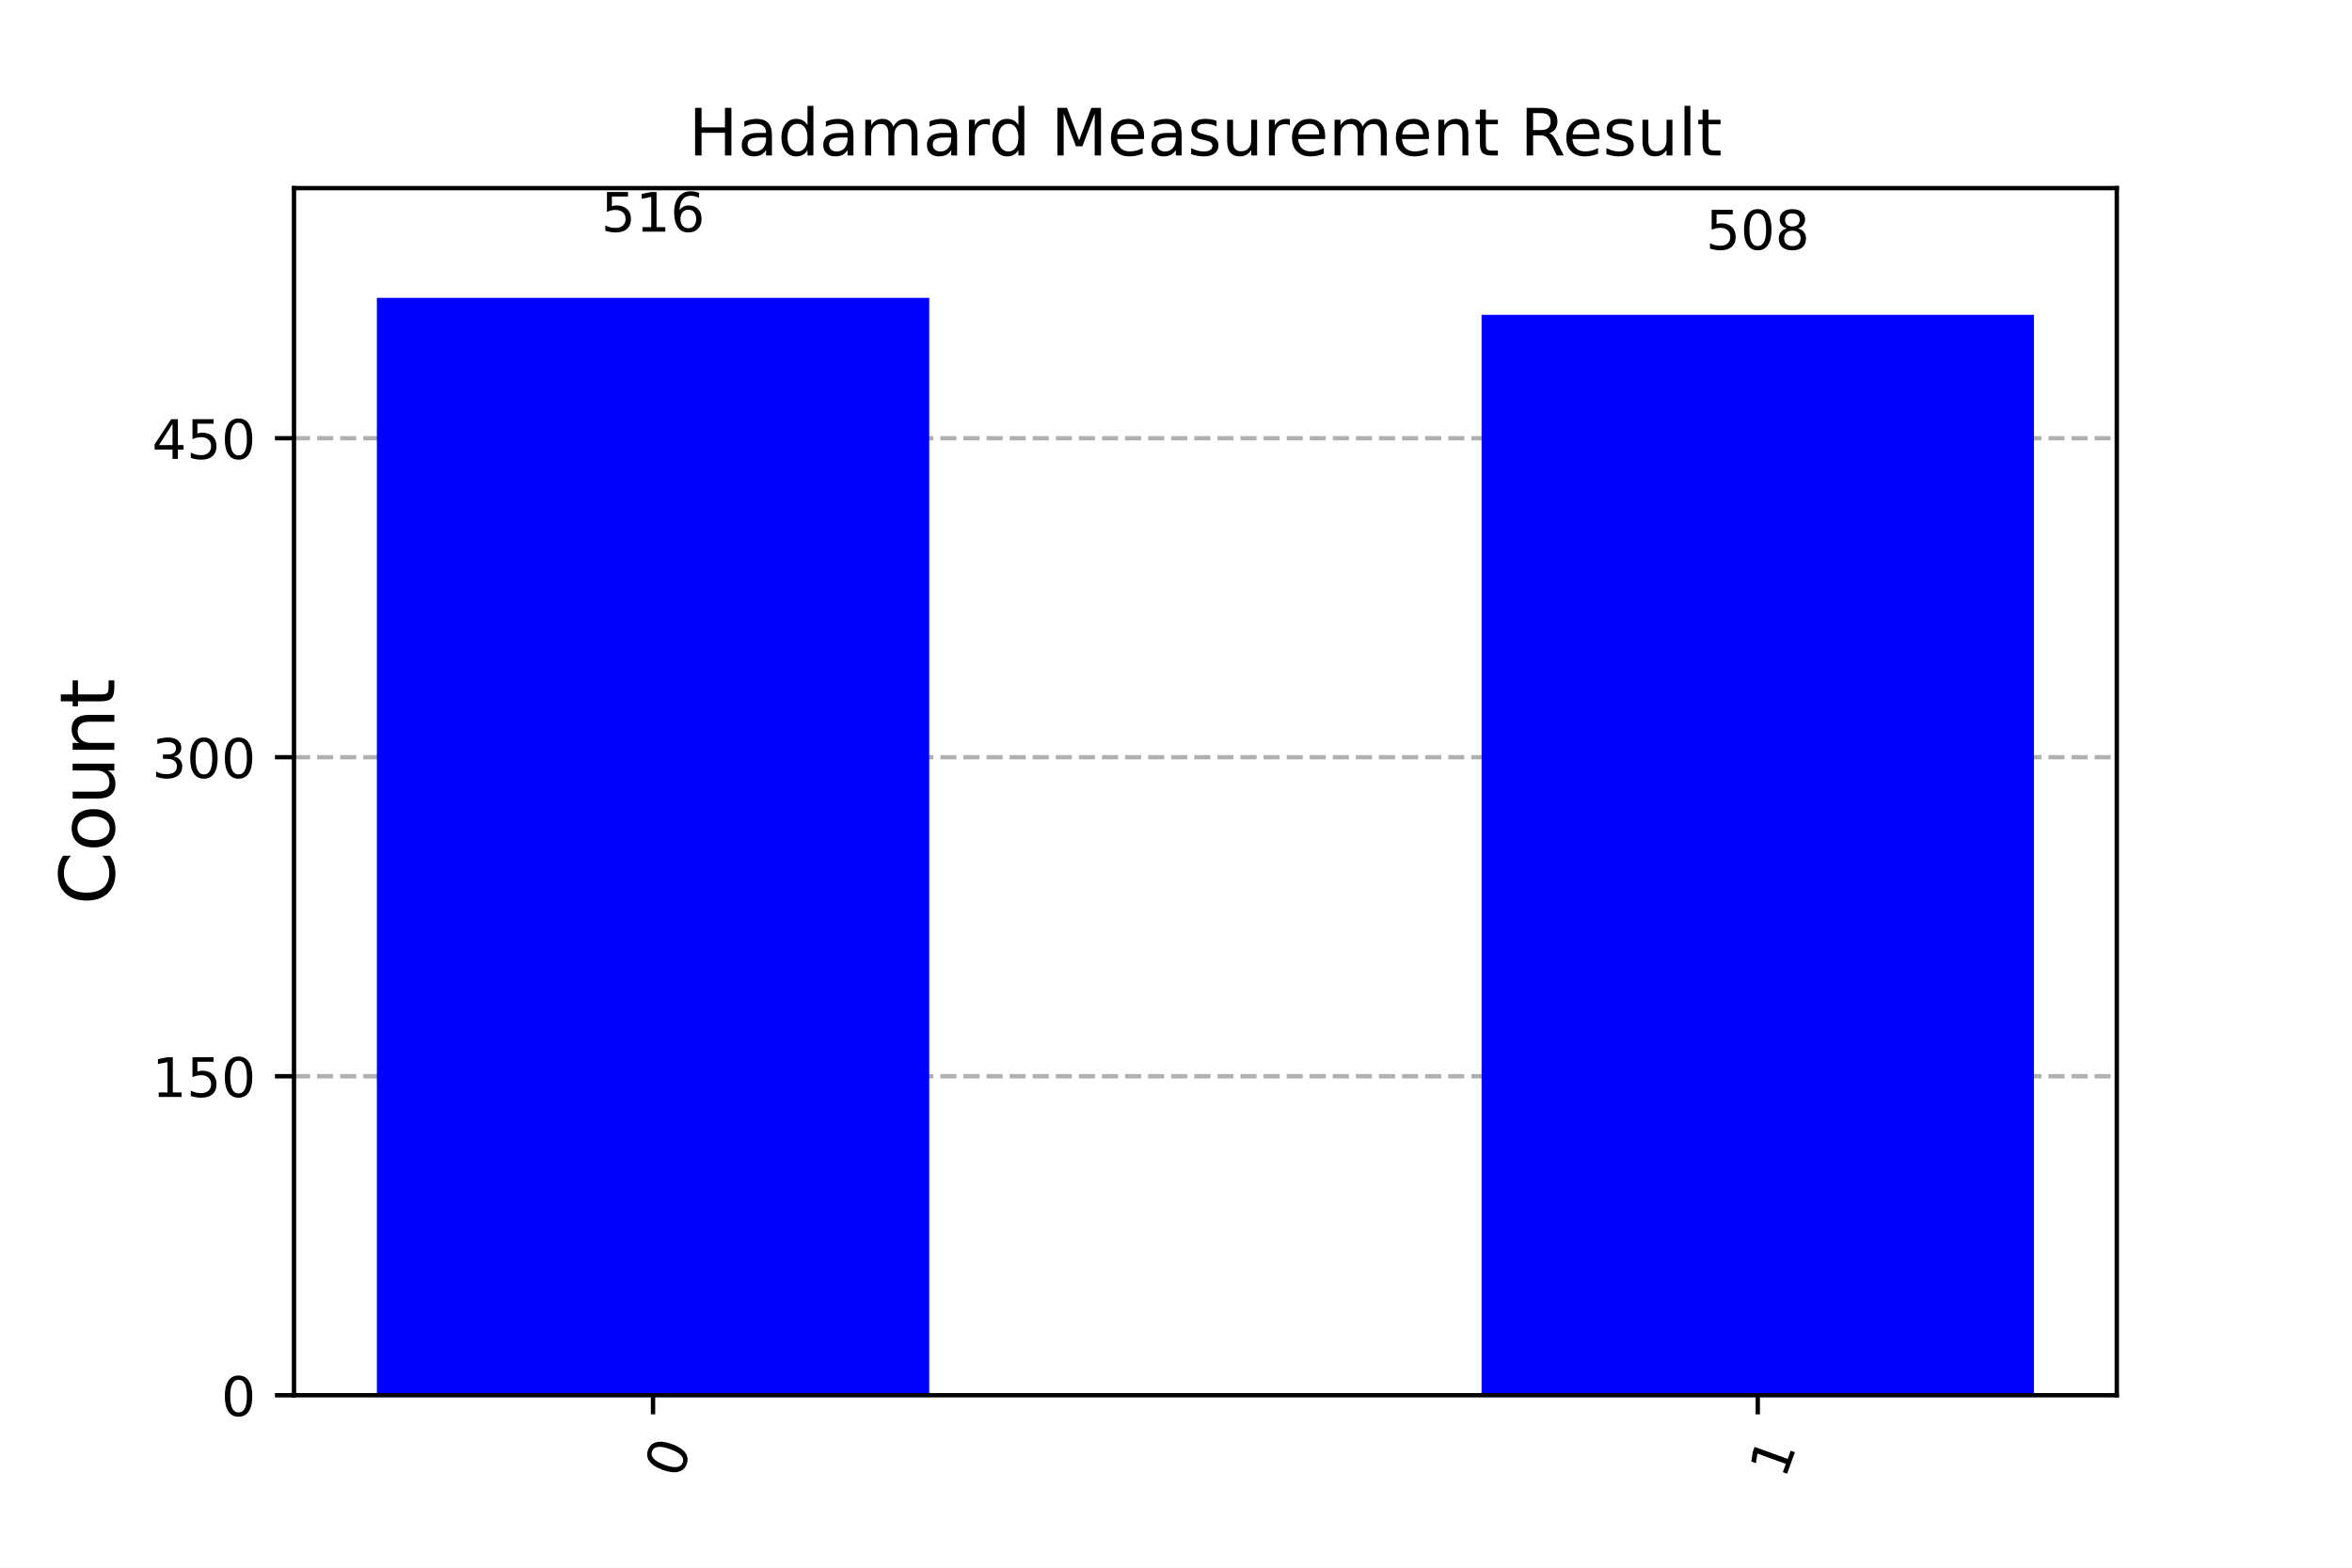
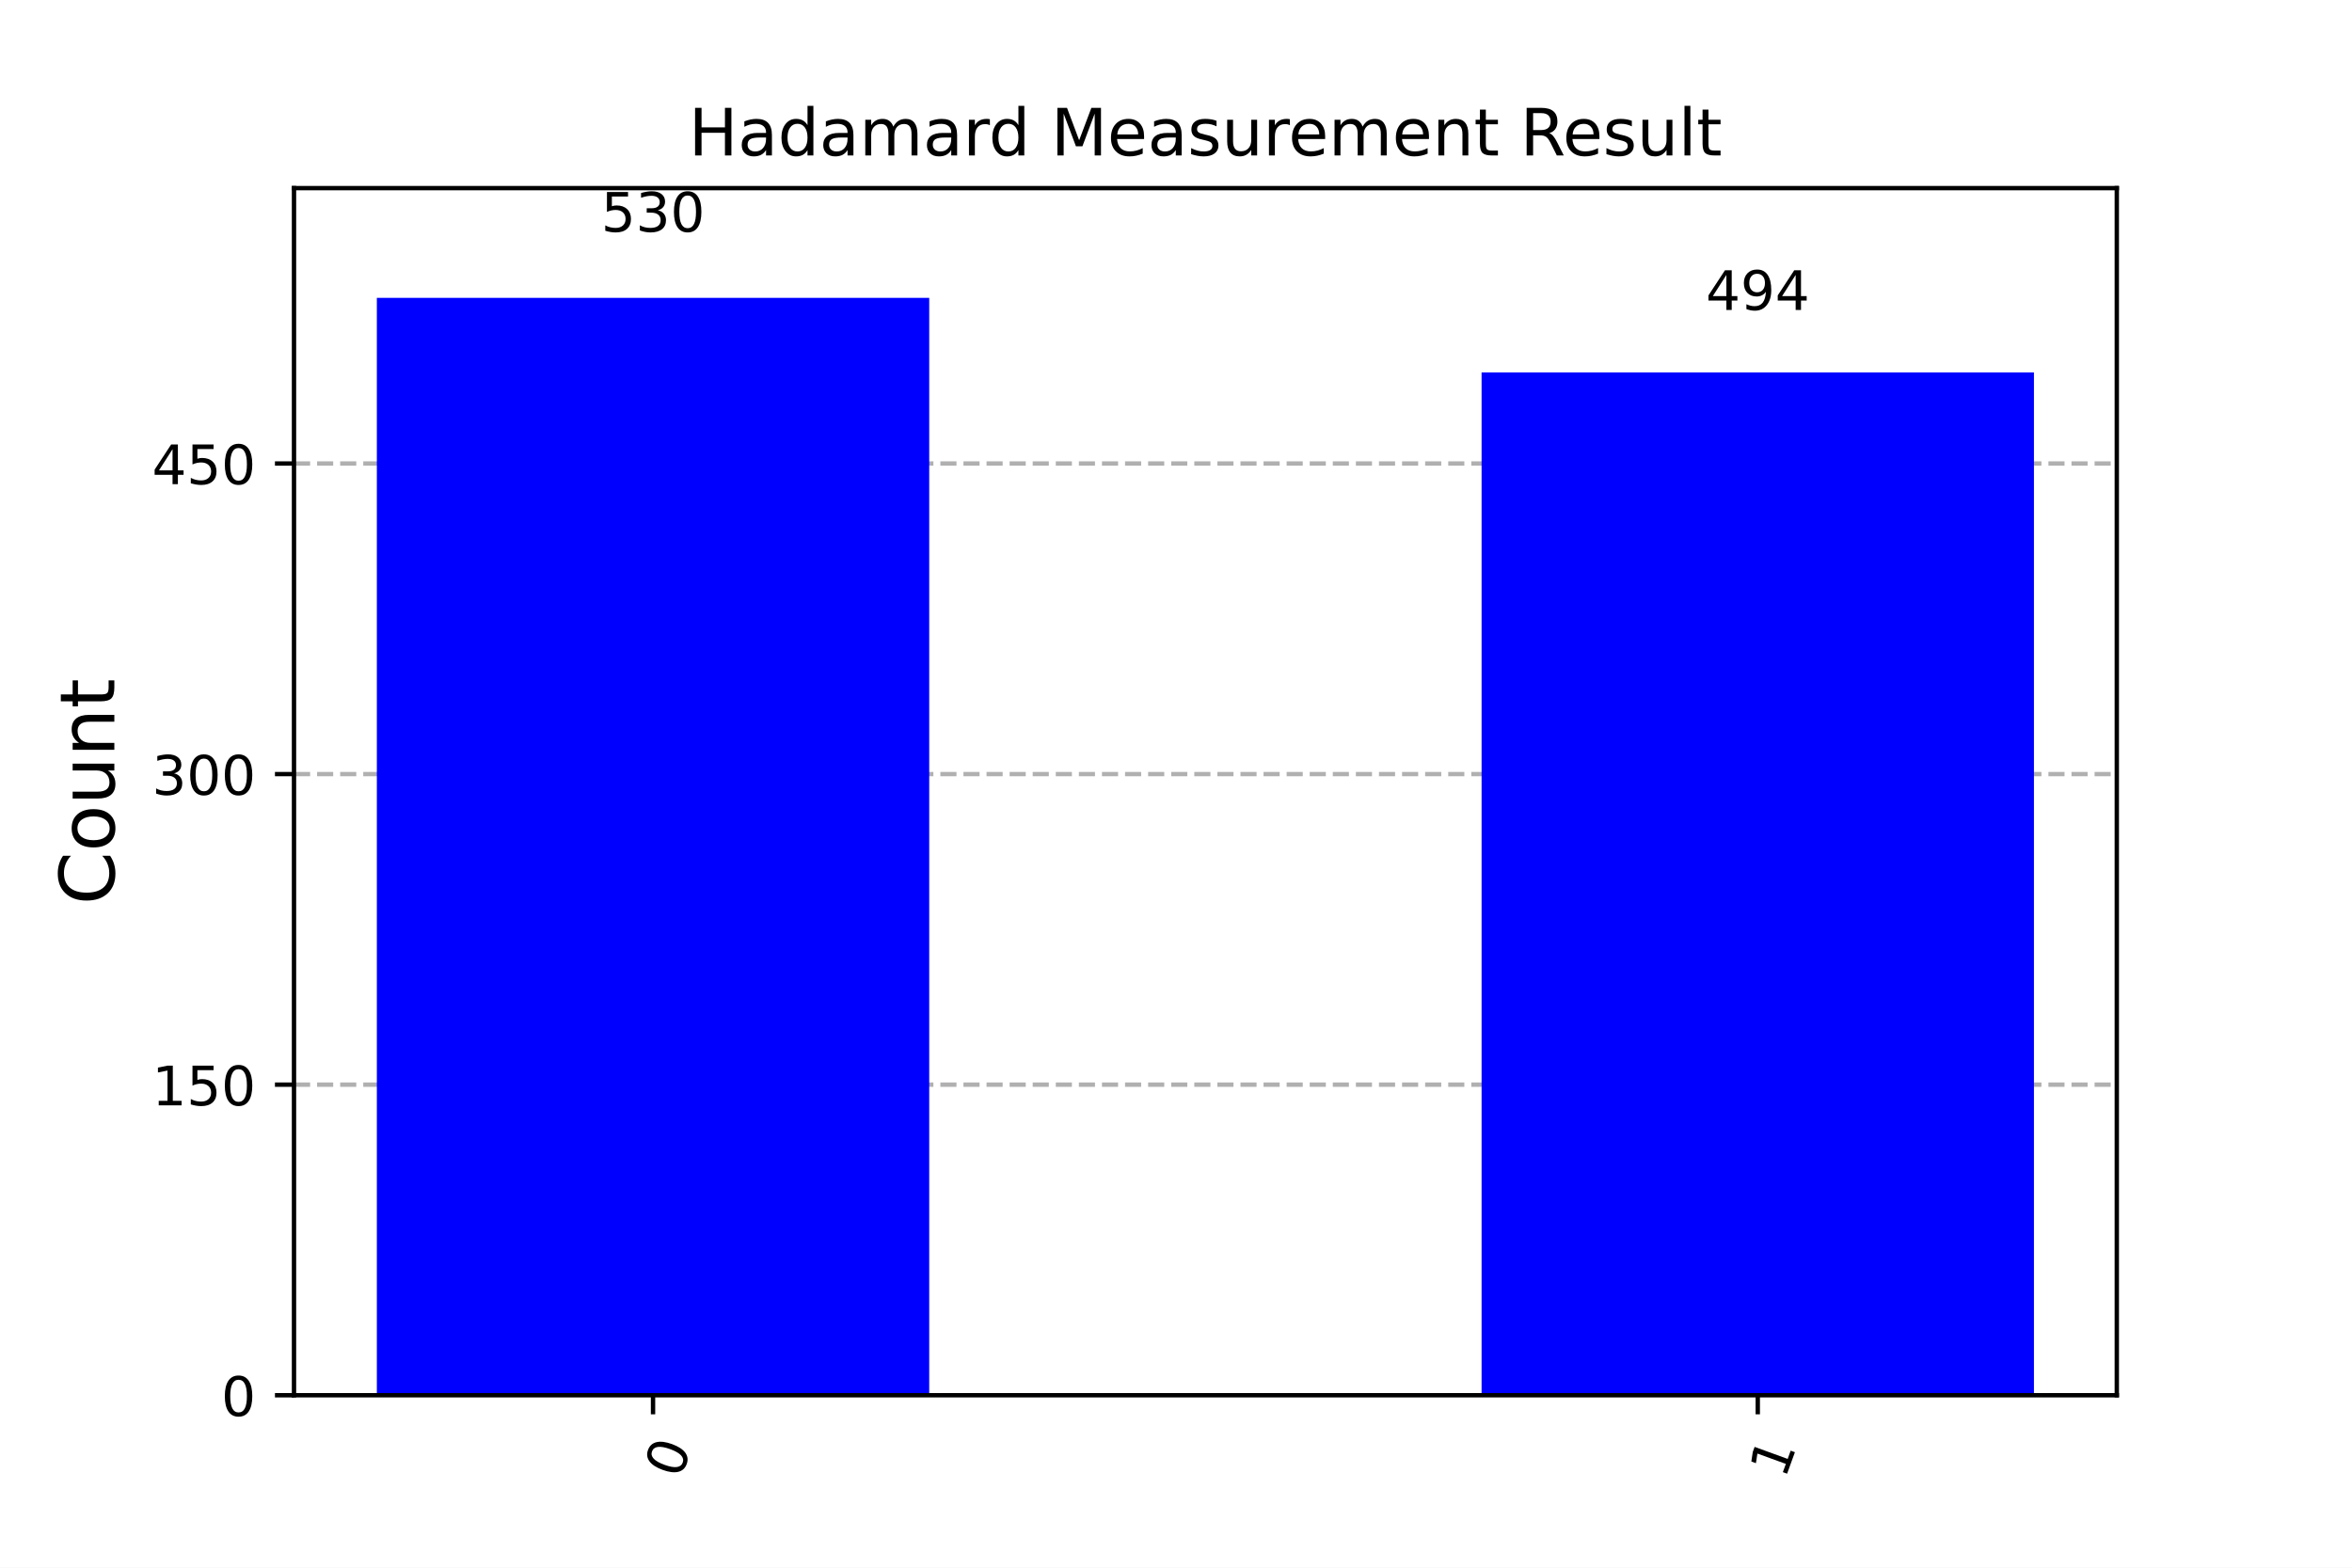
<svg xmlns="http://www.w3.org/2000/svg" xmlns:xlink="http://www.w3.org/1999/xlink" width="432pt" height="288pt" viewBox="0 0 432 288" version="1.1">
  <defs>
    <style type="text/css">*{stroke-linejoin: round; stroke-linecap: butt}</style>
  </defs>
  <g id="figure_1">
    <g id="patch_1">
      <path d="M 0 288  L 432 288  L 432 0  L 0 0  z " style="fill: #ffffff" />
    </g>
    <g id="axes_1">
      <g id="patch_2">
        <path d="M 54 256.32  L 388.8 256.32  L 388.8 34.56  L 54 34.56  z " style="fill: #ffffff" />
      </g>
      <g id="matplotlib.axis_1">
        <g id="xtick_1">
          <g id="line2d_1">
            <defs>
-               <path id="me0995f38cc" d="M 0 0  L 0 3.5  " style="stroke: #000000; stroke-width: 0.8" />
+               <path id="md4226343d4" d="M 0 0  L 0 3.5  " style="stroke: #000000; stroke-width: 0.8" />
            </defs>
            <g>
-               <use xlink:href="#me0995f38cc" x="119.945" y="256.32" style="stroke: #000000; stroke-width: 0.8" />
+               <use xlink:href="#md4226343d4" x="119.945" y="256.32" style="stroke: #000000; stroke-width: 0.8" />
            </g>
          </g>
          <g id="text_1">
            <g transform="translate(124.9095 271.8976) rotate(-70) scale(0.1 -0.1)">
              <defs>
                <path id="DejaVuSans-30" d="M 2034 4250  Q 1547 4250 1301 3770  Q 1056 3291 1056 2328  Q 1056 1369 1301 889  Q 1547 409 2034 409  Q 2525 409 2770 889  Q 3016 1369 3016 2328  Q 3016 3291 2770 3770  Q 2525 4250 2034 4250  z M 2034 4750  Q 2819 4750 3233 4129  Q 3647 3509 3647 2328  Q 3647 1150 3233 529  Q 2819 -91 2034 -91  Q 1250 -91 836 529  Q 422 1150 422 2328  Q 422 3509 836 4129  Q 1250 4750 2034 4750  z " transform="scale(0.015625)" />
              </defs>
              <use xlink:href="#DejaVuSans-30" />
            </g>
          </g>
        </g>
        <g id="xtick_2">
          <g id="line2d_2">
            <g>
-               <use xlink:href="#me0995f38cc" x="322.855" y="256.32" style="stroke: #000000; stroke-width: 0.8" />
+               <use xlink:href="#md4226343d4" x="322.855" y="256.32" style="stroke: #000000; stroke-width: 0.8" />
            </g>
          </g>
          <g id="text_2">
            <g transform="translate(327.8186 271.8976) rotate(-70) scale(0.1 -0.1)">
              <defs>
                <path id="DejaVuSans-31" d="M 794 531  L 1825 531  L 1825 4091  L 703 3866  L 703 4441  L 1819 4666  L 2450 4666  L 2450 531  L 3481 531  L 3481 0  L 794 0  L 794 531  z " transform="scale(0.015625)" />
              </defs>
              <use xlink:href="#DejaVuSans-31" />
            </g>
          </g>
        </g>
      </g>
      <g id="matplotlib.axis_2">
        <g id="ytick_1">
          <g id="line2d_3">
-             <path d="M 54 256.32  L 388.8 256.32  " clip-path="url(#p04422d5741)" style="fill: none; stroke-dasharray: 2.96,1.28; stroke-dashoffset: 0; stroke: #b0b0b0; stroke-width: 0.8" />
+             <path d="M 54 256.32  L 388.8 256.32  " clip-path="url(#p222632a2d0)" style="fill: none; stroke-dasharray: 2.96,1.28; stroke-dashoffset: 0; stroke: #b0b0b0; stroke-width: 0.8" />
          </g>
          <g id="line2d_4">
            <defs>
-               <path id="ma1aea6400e" d="M 0 0  L -3.5 0  " style="stroke: #000000; stroke-width: 0.8" />
+               <path id="mb48b27737a" d="M 0 0  L -3.5 0  " style="stroke: #000000; stroke-width: 0.8" />
            </defs>
            <g>
-               <use xlink:href="#ma1aea6400e" x="54" y="256.32" style="stroke: #000000; stroke-width: 0.8" />
+               <use xlink:href="#mb48b27737a" x="54" y="256.32" style="stroke: #000000; stroke-width: 0.8" />
            </g>
          </g>
          <g id="text_3">
            <g transform="translate(40.6375 260.1192) scale(0.1 -0.1)">
              <use xlink:href="#DejaVuSans-30" />
            </g>
          </g>
        </g>
        <g id="ytick_2">
          <g id="line2d_5">
-             <path d="M 54 197.715  L 388.8 197.715  " clip-path="url(#p04422d5741)" style="fill: none; stroke-dasharray: 2.96,1.28; stroke-dashoffset: 0; stroke: #b0b0b0; stroke-width: 0.8" />
+             <path d="M 54 199.263  L 388.8 199.263  " clip-path="url(#p222632a2d0)" style="fill: none; stroke-dasharray: 2.96,1.28; stroke-dashoffset: 0; stroke: #b0b0b0; stroke-width: 0.8" />
          </g>
          <g id="line2d_6">
            <g>
-               <use xlink:href="#ma1aea6400e" x="54" y="197.715" style="stroke: #000000; stroke-width: 0.8" />
+               <use xlink:href="#mb48b27737a" x="54" y="199.263" style="stroke: #000000; stroke-width: 0.8" />
            </g>
          </g>
          <g id="text_4">
-             <g transform="translate(27.9125 201.5146) scale(0.1 -0.1)">
+             <g transform="translate(27.9125 203.0626) scale(0.1 -0.1)">
              <defs>
                <path id="DejaVuSans-35" d="M 691 4666  L 3169 4666  L 3169 4134  L 1269 4134  L 1269 2991  Q 1406 3038 1543 3061  Q 1681 3084 1819 3084  Q 2600 3084 3056 2656  Q 3513 2228 3513 1497  Q 3513 744 3044 326  Q 2575 -91 1722 -91  Q 1428 -91 1123 -41  Q 819 9 494 109  L 494 744  Q 775 591 1075 516  Q 1375 441 1709 441  Q 2250 441 2565 725  Q 2881 1009 2881 1497  Q 2881 1984 2565 2268  Q 2250 2553 1709 2553  Q 1456 2553 1204 2497  Q 953 2441 691 2322  L 691 4666  z " transform="scale(0.015625)" />
              </defs>
              <use xlink:href="#DejaVuSans-31" />
              <use xlink:href="#DejaVuSans-35" transform="translate(63.62305 0)" />
              <use xlink:href="#DejaVuSans-30" transform="translate(127.2461 0)" />
            </g>
          </g>
        </g>
        <g id="ytick_3">
          <g id="line2d_7">
-             <path d="M 54 139.111  L 388.8 139.111  " clip-path="url(#p04422d5741)" style="fill: none; stroke-dasharray: 2.96,1.28; stroke-dashoffset: 0; stroke: #b0b0b0; stroke-width: 0.8" />
+             <path d="M 54 142.207  L 388.8 142.207  " clip-path="url(#p222632a2d0)" style="fill: none; stroke-dasharray: 2.96,1.28; stroke-dashoffset: 0; stroke: #b0b0b0; stroke-width: 0.8" />
          </g>
          <g id="line2d_8">
            <g>
-               <use xlink:href="#ma1aea6400e" x="54" y="139.111" style="stroke: #000000; stroke-width: 0.8" />
+               <use xlink:href="#mb48b27737a" x="54" y="142.207" style="stroke: #000000; stroke-width: 0.8" />
            </g>
          </g>
          <g id="text_5">
-             <g transform="translate(27.9125 142.9099) scale(0.1 -0.1)">
+             <g transform="translate(27.9125 146.006) scale(0.1 -0.1)">
              <defs>
                <path id="DejaVuSans-33" d="M 2597 2516  Q 3050 2419 3304 2112  Q 3559 1806 3559 1356  Q 3559 666 3084 287  Q 2609 -91 1734 -91  Q 1441 -91 1130 -33  Q 819 25 488 141  L 488 750  Q 750 597 1062 519  Q 1375 441 1716 441  Q 2309 441 2620 675  Q 2931 909 2931 1356  Q 2931 1769 2642 2001  Q 2353 2234 1838 2234  L 1294 2234  L 1294 2753  L 1863 2753  Q 2328 2753 2575 2939  Q 2822 3125 2822 3475  Q 2822 3834 2567 4026  Q 2313 4219 1838 4219  Q 1578 4219 1281 4162  Q 984 4106 628 3988  L 628 4550  Q 988 4650 1302 4700  Q 1616 4750 1894 4750  Q 2613 4750 3031 4423  Q 3450 4097 3450 3541  Q 3450 3153 3228 2886  Q 3006 2619 2597 2516  z " transform="scale(0.015625)" />
              </defs>
              <use xlink:href="#DejaVuSans-33" />
              <use xlink:href="#DejaVuSans-30" transform="translate(63.62305 0)" />
              <use xlink:href="#DejaVuSans-30" transform="translate(127.2461 0)" />
            </g>
          </g>
        </g>
        <g id="ytick_4">
          <g id="line2d_9">
-             <path d="M 54 80.506  L 388.8 80.506  " clip-path="url(#p04422d5741)" style="fill: none; stroke-dasharray: 2.96,1.28; stroke-dashoffset: 0; stroke: #b0b0b0; stroke-width: 0.8" />
+             <path d="M 54 85.15  L 388.8 85.15  " clip-path="url(#p222632a2d0)" style="fill: none; stroke-dasharray: 2.96,1.28; stroke-dashoffset: 0; stroke: #b0b0b0; stroke-width: 0.8" />
          </g>
          <g id="line2d_10">
            <g>
-               <use xlink:href="#ma1aea6400e" x="54" y="80.506" style="stroke: #000000; stroke-width: 0.8" />
+               <use xlink:href="#mb48b27737a" x="54" y="85.15" style="stroke: #000000; stroke-width: 0.8" />
            </g>
          </g>
          <g id="text_6">
-             <g transform="translate(27.9125 84.30527) scale(0.1 -0.1)">
+             <g transform="translate(27.9125 88.94941) scale(0.1 -0.1)">
              <defs>
                <path id="DejaVuSans-34" d="M 2419 4116  L 825 1625  L 2419 1625  L 2419 4116  z M 2253 4666  L 3047 4666  L 3047 1625  L 3713 1625  L 3713 1100  L 3047 1100  L 3047 0  L 2419 0  L 2419 1100  L 313 1100  L 313 1709  L 2253 4666  z " transform="scale(0.015625)" />
              </defs>
              <use xlink:href="#DejaVuSans-34" />
              <use xlink:href="#DejaVuSans-35" transform="translate(63.62305 0)" />
              <use xlink:href="#DejaVuSans-30" transform="translate(127.2461 0)" />
            </g>
          </g>
        </g>
        <g id="text_7">
          <g transform="translate(21.00094 166.2278) rotate(-90) scale(0.14 -0.14)">
            <defs>
              <path id="DejaVuSans-43" d="M 4122 4306  L 4122 3641  Q 3803 3938 3442 4084  Q 3081 4231 2675 4231  Q 1875 4231 1450 3742  Q 1025 3253 1025 2328  Q 1025 1406 1450 917  Q 1875 428 2675 428  Q 3081 428 3442 575  Q 3803 722 4122 1019  L 4122 359  Q 3791 134 3420 21  Q 3050 -91 2638 -91  Q 1578 -91 968 557  Q 359 1206 359 2328  Q 359 3453 968 4101  Q 1578 4750 2638 4750  Q 3056 4750 3426 4639  Q 3797 4528 4122 4306  z " transform="scale(0.015625)" />
              <path id="DejaVuSans-6f" d="M 1959 3097  Q 1497 3097 1228 2736  Q 959 2375 959 1747  Q 959 1119 1226 758  Q 1494 397 1959 397  Q 2419 397 2687 759  Q 2956 1122 2956 1747  Q 2956 2369 2687 2733  Q 2419 3097 1959 3097  z M 1959 3584  Q 2709 3584 3137 3096  Q 3566 2609 3566 1747  Q 3566 888 3137 398  Q 2709 -91 1959 -91  Q 1206 -91 779 398  Q 353 888 353 1747  Q 353 2609 779 3096  Q 1206 3584 1959 3584  z " transform="scale(0.015625)" />
              <path id="DejaVuSans-75" d="M 544 1381  L 544 3500  L 1119 3500  L 1119 1403  Q 1119 906 1312 657  Q 1506 409 1894 409  Q 2359 409 2629 706  Q 2900 1003 2900 1516  L 2900 3500  L 3475 3500  L 3475 0  L 2900 0  L 2900 538  Q 2691 219 2414 64  Q 2138 -91 1772 -91  Q 1169 -91 856 284  Q 544 659 544 1381  z M 1991 3584  L 1991 3584  z " transform="scale(0.015625)" />
              <path id="DejaVuSans-6e" d="M 3513 2113  L 3513 0  L 2938 0  L 2938 2094  Q 2938 2591 2744 2837  Q 2550 3084 2163 3084  Q 1697 3084 1428 2787  Q 1159 2491 1159 1978  L 1159 0  L 581 0  L 581 3500  L 1159 3500  L 1159 2956  Q 1366 3272 1645 3428  Q 1925 3584 2291 3584  Q 2894 3584 3203 3211  Q 3513 2838 3513 2113  z " transform="scale(0.015625)" />
              <path id="DejaVuSans-74" d="M 1172 4494  L 1172 3500  L 2356 3500  L 2356 3053  L 1172 3053  L 1172 1153  Q 1172 725 1289 603  Q 1406 481 1766 481  L 2356 481  L 2356 0  L 1766 0  Q 1100 0 847 248  Q 594 497 594 1153  L 594 3053  L 172 3053  L 172 3500  L 594 3500  L 594 4494  L 1172 4494  z " transform="scale(0.015625)" />
            </defs>
            <use xlink:href="#DejaVuSans-43" />
            <use xlink:href="#DejaVuSans-6f" transform="translate(69.82422 0)" />
            <use xlink:href="#DejaVuSans-75" transform="translate(131.0059 0)" />
            <use xlink:href="#DejaVuSans-6e" transform="translate(194.3848 0)" />
            <use xlink:href="#DejaVuSans-74" transform="translate(257.7637 0)" />
          </g>
        </g>
      </g>
      <g id="patch_3">
-         <path d="M 69.218 256.32  L 170.673 256.32  L 170.673 54.72  L 69.218 54.72  z " clip-path="url(#p04422d5741)" style="fill: #0000ff" />
+         <path d="M 69.218 256.32  L 170.673 256.32  L 170.673 54.72  L 69.218 54.72  z " clip-path="url(#p222632a2d0)" style="fill: #0000ff" />
      </g>
      <g id="patch_4">
-         <path d="M 272.127 256.32  L 373.582 256.32  L 373.582 57.846  L 272.127 57.846  z " clip-path="url(#p04422d5741)" style="fill: #0000ff" />
+         <path d="M 272.127 256.32  L 373.582 256.32  L 373.582 68.414  L 272.127 68.414  z " clip-path="url(#p222632a2d0)" style="fill: #0000ff" />
      </g>
      <g id="patch_5">
        <path d="M 54 256.32  L 54 34.56  " style="fill: none; stroke: #000000; stroke-width: 0.8; stroke-linejoin: miter; stroke-linecap: square" />
      </g>
      <g id="patch_6">
        <path d="M 388.8 256.32  L 388.8 34.56  " style="fill: none; stroke: #000000; stroke-width: 0.8; stroke-linejoin: miter; stroke-linecap: square" />
      </g>
      <g id="patch_7">
        <path d="M 54 256.32  L 388.8 256.32  " style="fill: none; stroke: #000000; stroke-width: 0.8; stroke-linejoin: miter; stroke-linecap: square" />
      </g>
      <g id="patch_8">
        <path d="M 54 34.56  L 388.8 34.56  " style="fill: none; stroke: #000000; stroke-width: 0.8; stroke-linejoin: miter; stroke-linecap: square" />
      </g>
      <g id="text_8">
        <g transform="translate(110.4017 42.56031) scale(0.1 -0.1)">
+           <use xlink:href="#DejaVuSans-35" />
+           <use xlink:href="#DejaVuSans-33" transform="translate(63.62305 0)" />
+           <use xlink:href="#DejaVuSans-30" transform="translate(127.2461 0)" />
+         </g>
+       </g>
+       <g id="text_9">
+         <g transform="translate(313.3108 56.93858) scale(0.1 -0.1)">
          <defs>
-             <path id="DejaVuSans-36" d="M 2113 2584  Q 1688 2584 1439 2293  Q 1191 2003 1191 1497  Q 1191 994 1439 701  Q 1688 409 2113 409  Q 2538 409 2786 701  Q 3034 994 3034 1497  Q 3034 2003 2786 2293  Q 2538 2584 2113 2584  z M 3366 4563  L 3366 3988  Q 3128 4100 2886 4159  Q 2644 4219 2406 4219  Q 1781 4219 1451 3797  Q 1122 3375 1075 2522  Q 1259 2794 1537 2939  Q 1816 3084 2150 3084  Q 2853 3084 3261 2657  Q 3669 2231 3669 1497  Q 3669 778 3244 343  Q 2819 -91 2113 -91  Q 1303 -91 875 529  Q 447 1150 447 2328  Q 447 3434 972 4092  Q 1497 4750 2381 4750  Q 2619 4750 2861 4703  Q 3103 4656 3366 4563  z " transform="scale(0.015625)" />
+             <path id="DejaVuSans-39" d="M 703 97  L 703 672  Q 941 559 1184 500  Q 1428 441 1663 441  Q 2288 441 2617 861  Q 2947 1281 2994 2138  Q 2813 1869 2534 1725  Q 2256 1581 1919 1581  Q 1219 1581 811 2004  Q 403 2428 403 3163  Q 403 3881 828 4315  Q 1253 4750 1959 4750  Q 2769 4750 3195 4129  Q 3622 3509 3622 2328  Q 3622 1225 3098 567  Q 2575 -91 1691 -91  Q 1453 -91 1209 -44  Q 966 3 703 97  z M 1959 2075  Q 2384 2075 2632 2365  Q 2881 2656 2881 3163  Q 2881 3666 2632 3958  Q 2384 4250 1959 4250  Q 1534 4250 1286 3958  Q 1038 3666 1038 3163  Q 1038 2656 1286 2365  Q 1534 2075 1959 2075  z " transform="scale(0.015625)" />
          </defs>
-           <use xlink:href="#DejaVuSans-35" />
-           <use xlink:href="#DejaVuSans-31" transform="translate(63.62305 0)" />
-           <use xlink:href="#DejaVuSans-36" transform="translate(127.2461 0)" />
-         </g>
-       </g>
-       <g id="text_9">
-         <g transform="translate(313.3108 45.84217) scale(0.1 -0.1)">
-           <defs>
-             <path id="DejaVuSans-38" d="M 2034 2216  Q 1584 2216 1326 1975  Q 1069 1734 1069 1313  Q 1069 891 1326 650  Q 1584 409 2034 409  Q 2484 409 2743 651  Q 3003 894 3003 1313  Q 3003 1734 2745 1975  Q 2488 2216 2034 2216  z M 1403 2484  Q 997 2584 770 2862  Q 544 3141 544 3541  Q 544 4100 942 4425  Q 1341 4750 2034 4750  Q 2731 4750 3128 4425  Q 3525 4100 3525 3541  Q 3525 3141 3298 2862  Q 3072 2584 2669 2484  Q 3125 2378 3379 2068  Q 3634 1759 3634 1313  Q 3634 634 3220 271  Q 2806 -91 2034 -91  Q 1263 -91 848 271  Q 434 634 434 1313  Q 434 1759 690 2068  Q 947 2378 1403 2484  z M 1172 3481  Q 1172 3119 1398 2916  Q 1625 2713 2034 2713  Q 2441 2713 2670 2916  Q 2900 3119 2900 3481  Q 2900 3844 2670 4047  Q 2441 4250 2034 4250  Q 1625 4250 1398 4047  Q 1172 3844 1172 3481  z " transform="scale(0.015625)" />
-           </defs>
-           <use xlink:href="#DejaVuSans-35" />
-           <use xlink:href="#DejaVuSans-30" transform="translate(63.62305 0)" />
-           <use xlink:href="#DejaVuSans-38" transform="translate(127.2461 0)" />
+           <use xlink:href="#DejaVuSans-34" />
+           <use xlink:href="#DejaVuSans-39" transform="translate(63.62305 0)" />
+           <use xlink:href="#DejaVuSans-34" transform="translate(127.2461 0)" />
        </g>
      </g>
      <g id="text_10">
        <g transform="translate(126.4931 28.56) scale(0.12 -0.12)">
          <defs>
            <path id="DejaVuSans-48" d="M 628 4666  L 1259 4666  L 1259 2753  L 3553 2753  L 3553 4666  L 4184 4666  L 4184 0  L 3553 0  L 3553 2222  L 1259 2222  L 1259 0  L 628 0  L 628 4666  z " transform="scale(0.015625)" />
            <path id="DejaVuSans-61" d="M 2194 1759  Q 1497 1759 1228 1600  Q 959 1441 959 1056  Q 959 750 1161 570  Q 1363 391 1709 391  Q 2188 391 2477 730  Q 2766 1069 2766 1631  L 2766 1759  L 2194 1759  z M 3341 1997  L 3341 0  L 2766 0  L 2766 531  Q 2569 213 2275 61  Q 1981 -91 1556 -91  Q 1019 -91 701 211  Q 384 513 384 1019  Q 384 1609 779 1909  Q 1175 2209 1959 2209  L 2766 2209  L 2766 2266  Q 2766 2663 2505 2880  Q 2244 3097 1772 3097  Q 1472 3097 1187 3025  Q 903 2953 641 2809  L 641 3341  Q 956 3463 1253 3523  Q 1550 3584 1831 3584  Q 2591 3584 2966 3190  Q 3341 2797 3341 1997  z " transform="scale(0.015625)" />
            <path id="DejaVuSans-64" d="M 2906 2969  L 2906 4863  L 3481 4863  L 3481 0  L 2906 0  L 2906 525  Q 2725 213 2448 61  Q 2172 -91 1784 -91  Q 1150 -91 751 415  Q 353 922 353 1747  Q 353 2572 751 3078  Q 1150 3584 1784 3584  Q 2172 3584 2448 3432  Q 2725 3281 2906 2969  z M 947 1747  Q 947 1113 1208 752  Q 1469 391 1925 391  Q 2381 391 2643 752  Q 2906 1113 2906 1747  Q 2906 2381 2643 2742  Q 2381 3103 1925 3103  Q 1469 3103 1208 2742  Q 947 2381 947 1747  z " transform="scale(0.015625)" />
            <path id="DejaVuSans-6d" d="M 3328 2828  Q 3544 3216 3844 3400  Q 4144 3584 4550 3584  Q 5097 3584 5394 3201  Q 5691 2819 5691 2113  L 5691 0  L 5113 0  L 5113 2094  Q 5113 2597 4934 2840  Q 4756 3084 4391 3084  Q 3944 3084 3684 2787  Q 3425 2491 3425 1978  L 3425 0  L 2847 0  L 2847 2094  Q 2847 2600 2669 2842  Q 2491 3084 2119 3084  Q 1678 3084 1418 2786  Q 1159 2488 1159 1978  L 1159 0  L 581 0  L 581 3500  L 1159 3500  L 1159 2956  Q 1356 3278 1631 3431  Q 1906 3584 2284 3584  Q 2666 3584 2933 3390  Q 3200 3197 3328 2828  z " transform="scale(0.015625)" />
            <path id="DejaVuSans-72" d="M 2631 2963  Q 2534 3019 2420 3045  Q 2306 3072 2169 3072  Q 1681 3072 1420 2755  Q 1159 2438 1159 1844  L 1159 0  L 581 0  L 581 3500  L 1159 3500  L 1159 2956  Q 1341 3275 1631 3429  Q 1922 3584 2338 3584  Q 2397 3584 2469 3576  Q 2541 3569 2628 3553  L 2631 2963  z " transform="scale(0.015625)" />
            <path id="DejaVuSans-20" transform="scale(0.015625)" />
            <path id="DejaVuSans-4d" d="M 628 4666  L 1569 4666  L 2759 1491  L 3956 4666  L 4897 4666  L 4897 0  L 4281 0  L 4281 4097  L 3078 897  L 2444 897  L 1241 4097  L 1241 0  L 628 0  L 628 4666  z " transform="scale(0.015625)" />
            <path id="DejaVuSans-65" d="M 3597 1894  L 3597 1613  L 953 1613  Q 991 1019 1311 708  Q 1631 397 2203 397  Q 2534 397 2845 478  Q 3156 559 3463 722  L 3463 178  Q 3153 47 2828 -22  Q 2503 -91 2169 -91  Q 1331 -91 842 396  Q 353 884 353 1716  Q 353 2575 817 3079  Q 1281 3584 2069 3584  Q 2775 3584 3186 3129  Q 3597 2675 3597 1894  z M 3022 2063  Q 3016 2534 2758 2815  Q 2500 3097 2075 3097  Q 1594 3097 1305 2825  Q 1016 2553 972 2059  L 3022 2063  z " transform="scale(0.015625)" />
            <path id="DejaVuSans-73" d="M 2834 3397  L 2834 2853  Q 2591 2978 2328 3040  Q 2066 3103 1784 3103  Q 1356 3103 1142 2972  Q 928 2841 928 2578  Q 928 2378 1081 2264  Q 1234 2150 1697 2047  L 1894 2003  Q 2506 1872 2764 1633  Q 3022 1394 3022 966  Q 3022 478 2636 193  Q 2250 -91 1575 -91  Q 1294 -91 989 -36  Q 684 19 347 128  L 347 722  Q 666 556 975 473  Q 1284 391 1588 391  Q 1994 391 2212 530  Q 2431 669 2431 922  Q 2431 1156 2273 1281  Q 2116 1406 1581 1522  L 1381 1569  Q 847 1681 609 1914  Q 372 2147 372 2553  Q 372 3047 722 3315  Q 1072 3584 1716 3584  Q 2034 3584 2315 3537  Q 2597 3491 2834 3397  z " transform="scale(0.015625)" />
            <path id="DejaVuSans-52" d="M 2841 2188  Q 3044 2119 3236 1894  Q 3428 1669 3622 1275  L 4263 0  L 3584 0  L 2988 1197  Q 2756 1666 2539 1819  Q 2322 1972 1947 1972  L 1259 1972  L 1259 0  L 628 0  L 628 4666  L 2053 4666  Q 2853 4666 3247 4331  Q 3641 3997 3641 3322  Q 3641 2881 3436 2590  Q 3231 2300 2841 2188  z M 1259 4147  L 1259 2491  L 2053 2491  Q 2509 2491 2742 2702  Q 2975 2913 2975 3322  Q 2975 3731 2742 3939  Q 2509 4147 2053 4147  L 1259 4147  z " transform="scale(0.015625)" />
            <path id="DejaVuSans-6c" d="M 603 4863  L 1178 4863  L 1178 0  L 603 0  L 603 4863  z " transform="scale(0.015625)" />
          </defs>
          <use xlink:href="#DejaVuSans-48" />
          <use xlink:href="#DejaVuSans-61" transform="translate(75.19531 0)" />
          <use xlink:href="#DejaVuSans-64" transform="translate(136.4746 0)" />
          <use xlink:href="#DejaVuSans-61" transform="translate(199.9512 0)" />
          <use xlink:href="#DejaVuSans-6d" transform="translate(261.2305 0)" />
          <use xlink:href="#DejaVuSans-61" transform="translate(358.6426 0)" />
          <use xlink:href="#DejaVuSans-72" transform="translate(419.9219 0)" />
          <use xlink:href="#DejaVuSans-64" transform="translate(459.2852 0)" />
          <use xlink:href="#DejaVuSans-20" transform="translate(522.7617 0)" />
          <use xlink:href="#DejaVuSans-4d" transform="translate(554.5488 0)" />
          <use xlink:href="#DejaVuSans-65" transform="translate(640.8281 0)" />
          <use xlink:href="#DejaVuSans-61" transform="translate(702.3516 0)" />
          <use xlink:href="#DejaVuSans-73" transform="translate(763.6309 0)" />
          <use xlink:href="#DejaVuSans-75" transform="translate(815.7305 0)" />
          <use xlink:href="#DejaVuSans-72" transform="translate(879.1094 0)" />
          <use xlink:href="#DejaVuSans-65" transform="translate(917.9727 0)" />
          <use xlink:href="#DejaVuSans-6d" transform="translate(979.4961 0)" />
          <use xlink:href="#DejaVuSans-65" transform="translate(1076.908 0)" />
          <use xlink:href="#DejaVuSans-6e" transform="translate(1138.432 0)" />
          <use xlink:href="#DejaVuSans-74" transform="translate(1201.811 0)" />
          <use xlink:href="#DejaVuSans-20" transform="translate(1241.02 0)" />
          <use xlink:href="#DejaVuSans-52" transform="translate(1272.807 0)" />
          <use xlink:href="#DejaVuSans-65" transform="translate(1337.789 0)" />
          <use xlink:href="#DejaVuSans-73" transform="translate(1399.312 0)" />
          <use xlink:href="#DejaVuSans-75" transform="translate(1451.412 0)" />
          <use xlink:href="#DejaVuSans-6c" transform="translate(1514.791 0)" />
          <use xlink:href="#DejaVuSans-74" transform="translate(1542.574 0)" />
        </g>
      </g>
    </g>
  </g>
  <defs>
-     <clipPath id="p04422d5741">
+     <clipPath id="p222632a2d0">
      <rect x="54" y="34.56" width="334.8" height="221.76" />
    </clipPath>
  </defs>
</svg>
